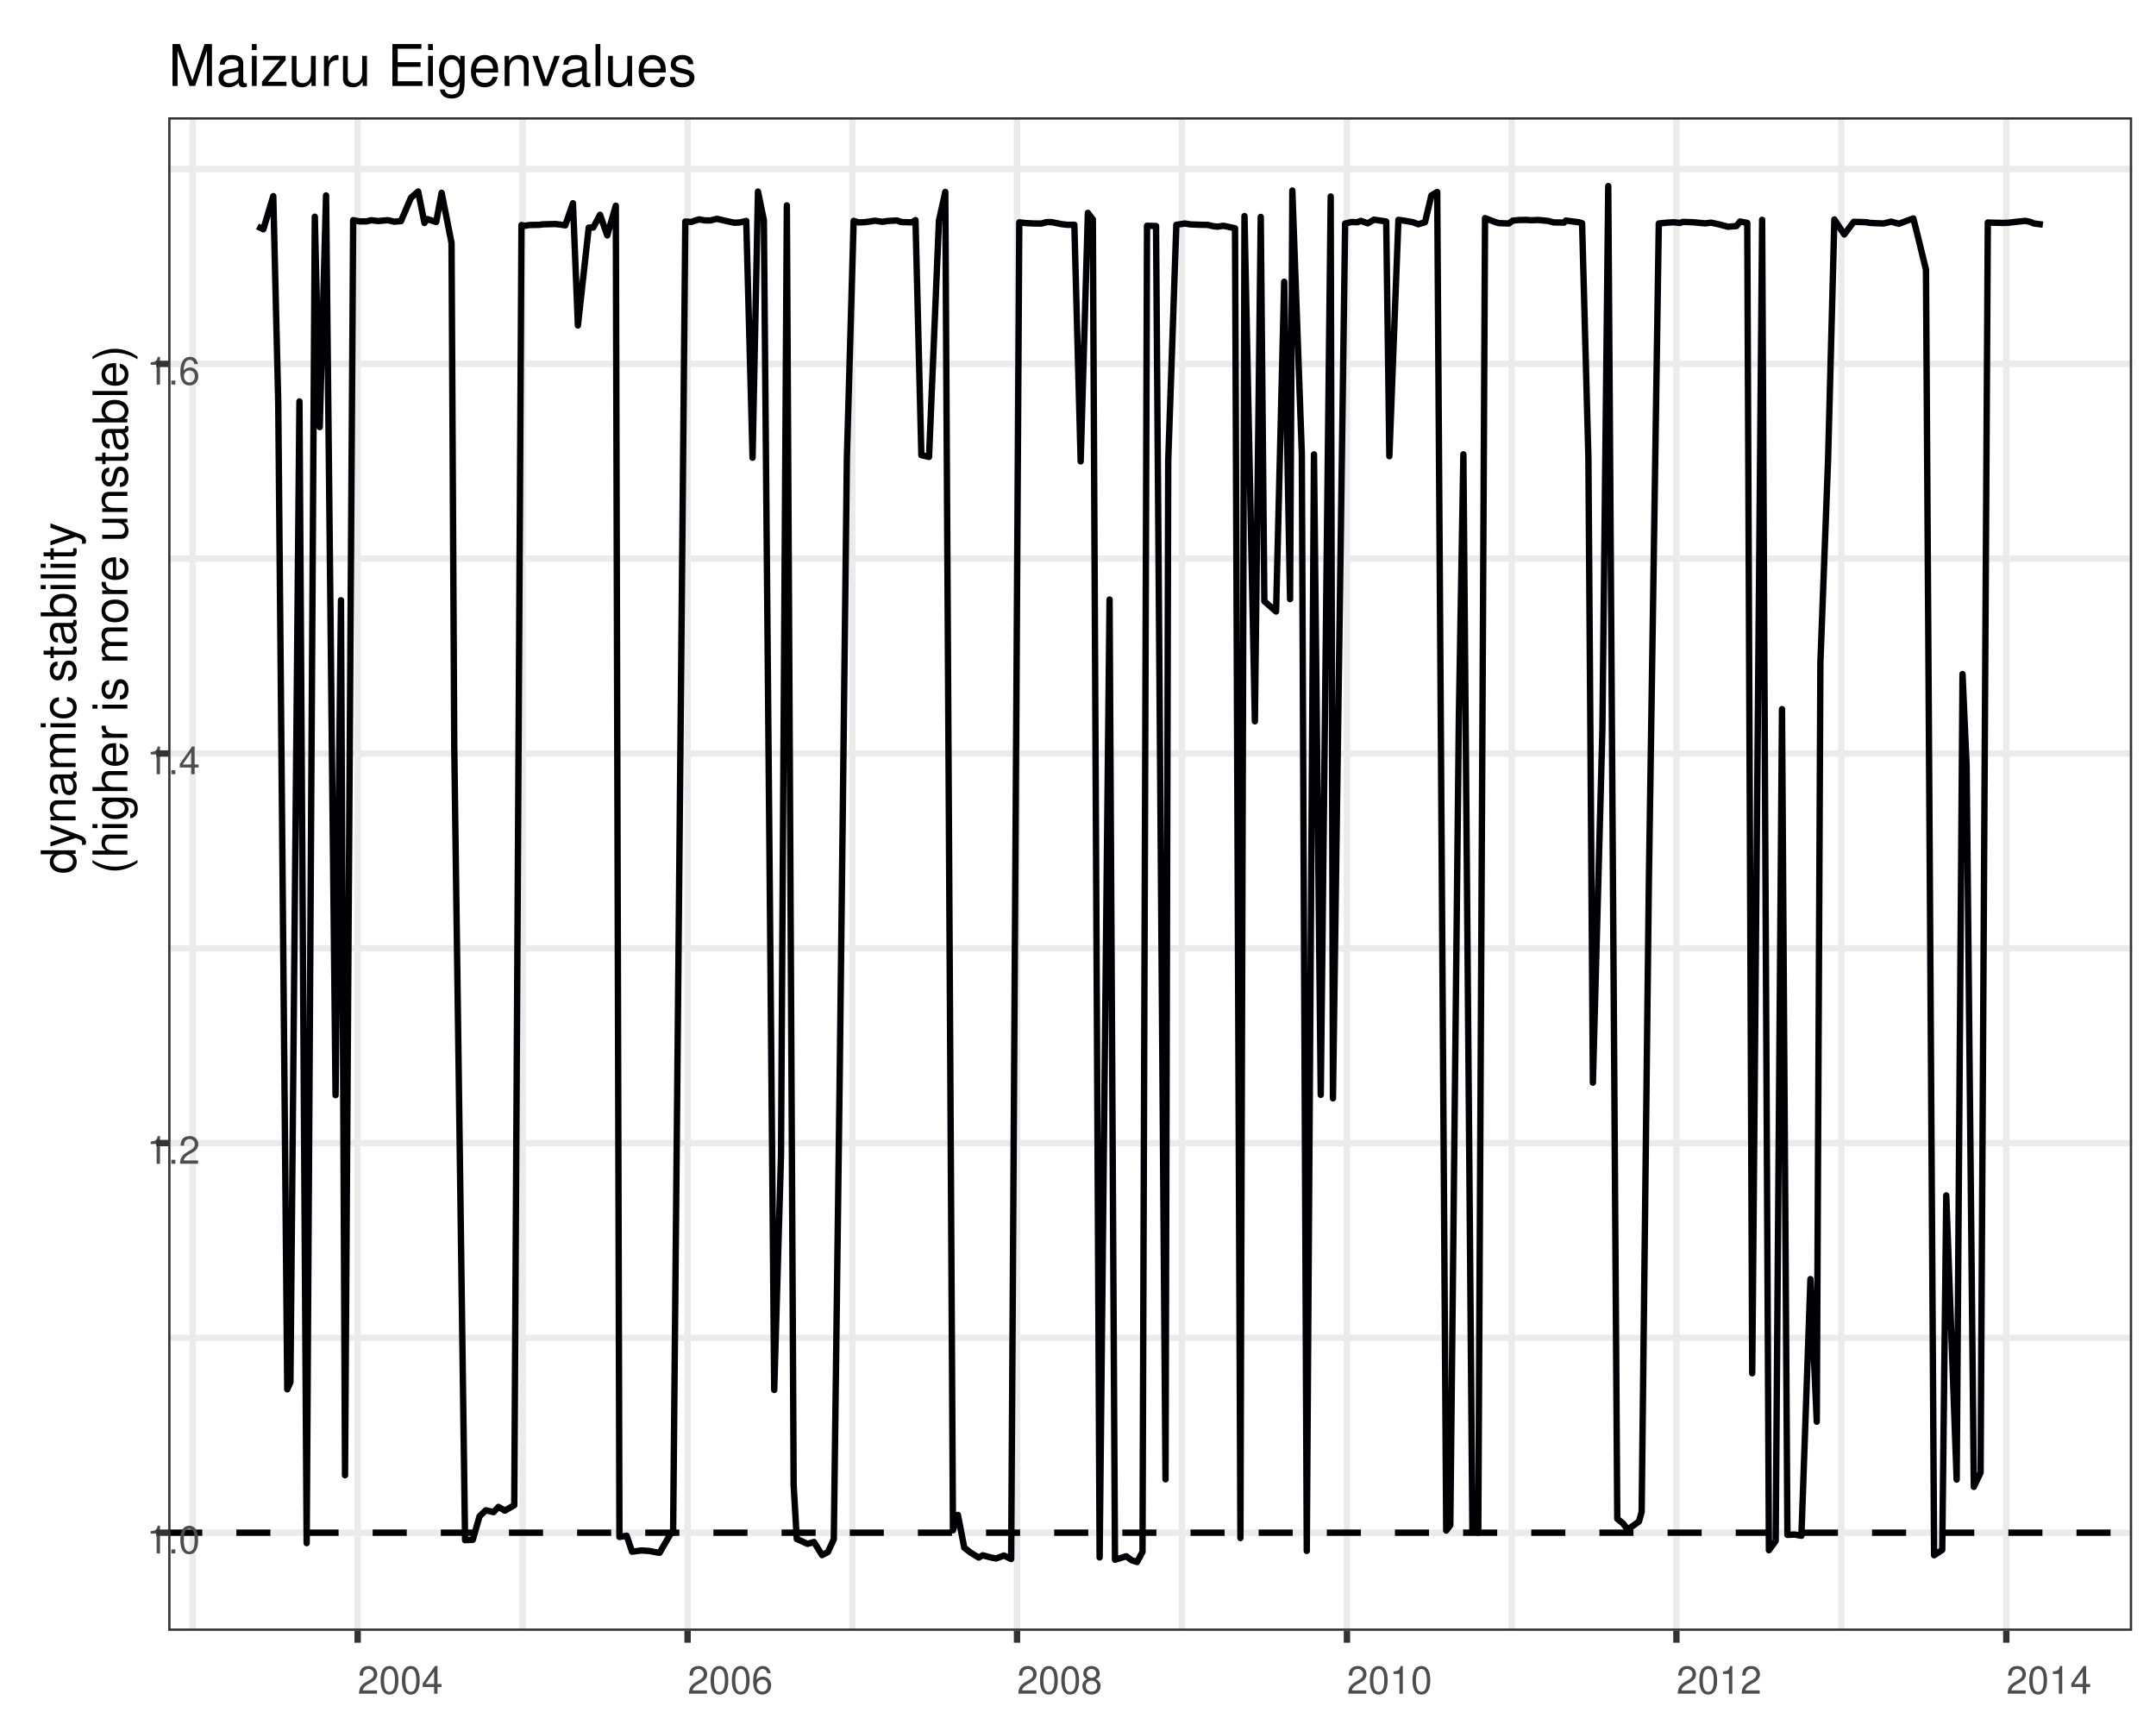
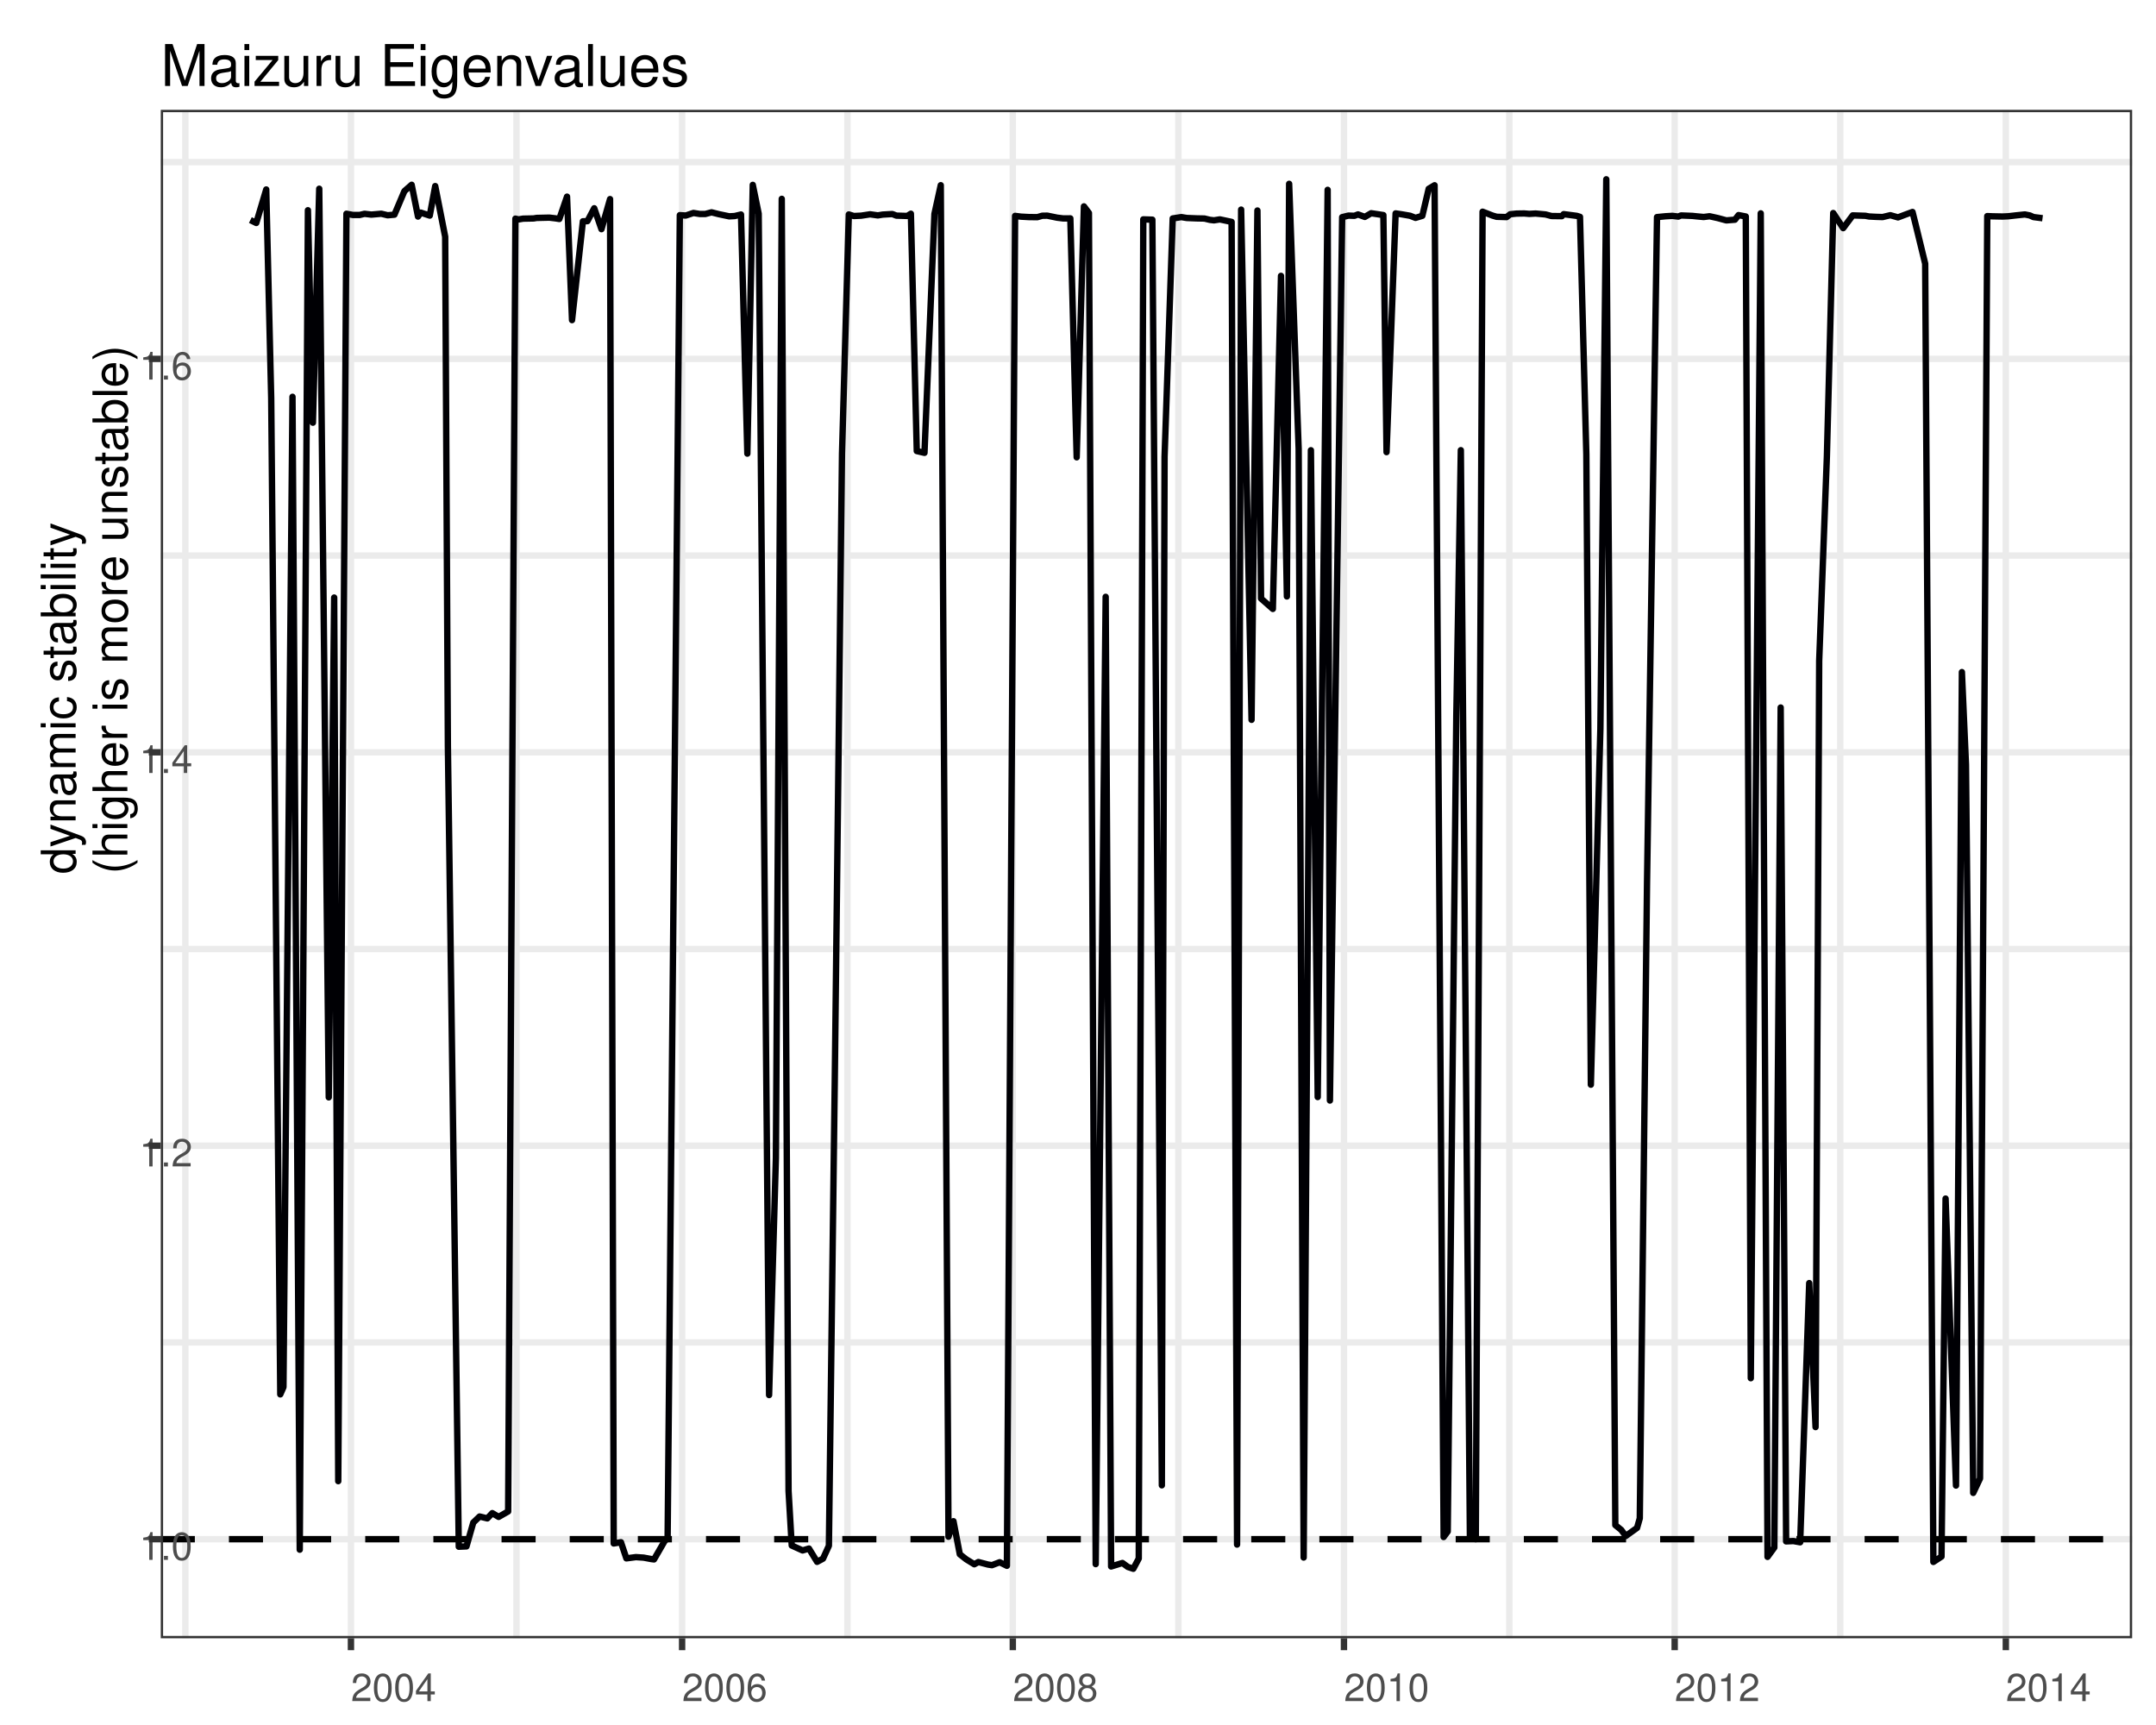
<svg xmlns="http://www.w3.org/2000/svg" viewBox="0 0 720.00 576.00">
  <defs>
    <style type="text/css">
    line, polyline, polygon, path, rect, circle {
      fill: none;
      stroke: #000000;
      stroke-linecap: round;
      stroke-linejoin: round;
      stroke-miterlimit: 10.00;
    }
  </style>
  </defs>
  <rect width="100%" height="100%" style="stroke: none; fill: #FFFFFF;" />
  <rect x="0.00" y="0.00" width="720.00" height="576.00" style="stroke-width: 1.55; stroke: #FFFFFF; fill: #FFFFFF;" />
  <defs>
-     <clipPath id="cpNTYuMTd8NzEyLjAzfDU0NC41NXwzOS4xNg==">
-       <rect x="56.17" y="39.16" width="655.86" height="505.39" />
+     <clipPath id="cpNTMuNjl8NzEyLjAzfDU0Ny4wM3wzNi42OA==">
+       <rect x="53.69" y="36.68" width="658.34" height="510.36" />
    </clipPath>
  </defs>
-   <rect x="56.17" y="39.16" width="655.86" height="505.39" style="stroke-width: 1.55; stroke: none; fill: #FFFFFF;" clip-path="url(#cpNTYuMTd8NzEyLjAzfDU0NC41NXwzOS4xNg==)" />
-   <polyline points="56.17,446.74 712.03,446.74 " style="stroke-width: 2.13; stroke: #EBEBEB; stroke-linecap: butt;" clip-path="url(#cpNTYuMTd8NzEyLjAzfDU0NC41NXwzOS4xNg==)" />
-   <polyline points="56.17,316.64 712.03,316.64 " style="stroke-width: 2.13; stroke: #EBEBEB; stroke-linecap: butt;" clip-path="url(#cpNTYuMTd8NzEyLjAzfDU0NC41NXwzOS4xNg==)" />
-   <polyline points="56.17,186.55 712.03,186.55 " style="stroke-width: 2.13; stroke: #EBEBEB; stroke-linecap: butt;" clip-path="url(#cpNTYuMTd8NzEyLjAzfDU0NC41NXwzOS4xNg==)" />
-   <polyline points="56.17,56.46 712.03,56.46 " style="stroke-width: 2.13; stroke: #EBEBEB; stroke-linecap: butt;" clip-path="url(#cpNTYuMTd8NzEyLjAzfDU0NC41NXwzOS4xNg==)" />
-   <polyline points="64.36,544.55 64.36,39.16 " style="stroke-width: 2.13; stroke: #EBEBEB; stroke-linecap: butt;" clip-path="url(#cpNTYuMTd8NzEyLjAzfDU0NC41NXwzOS4xNg==)" />
-   <polyline points="174.53,544.55 174.53,39.16 " style="stroke-width: 2.13; stroke: #EBEBEB; stroke-linecap: butt;" clip-path="url(#cpNTYuMTd8NzEyLjAzfDU0NC41NXwzOS4xNg==)" />
-   <polyline points="284.63,544.55 284.63,39.16 " style="stroke-width: 2.13; stroke: #EBEBEB; stroke-linecap: butt;" clip-path="url(#cpNTYuMTd8NzEyLjAzfDU0NC41NXwzOS4xNg==)" />
-   <polyline points="394.73,544.55 394.73,39.16 " style="stroke-width: 2.13; stroke: #EBEBEB; stroke-linecap: butt;" clip-path="url(#cpNTYuMTd8NzEyLjAzfDU0NC41NXwzOS4xNg==)" />
-   <polyline points="504.83,544.55 504.83,39.16 " style="stroke-width: 2.13; stroke: #EBEBEB; stroke-linecap: butt;" clip-path="url(#cpNTYuMTd8NzEyLjAzfDU0NC41NXwzOS4xNg==)" />
-   <polyline points="614.92,544.55 614.92,39.16 " style="stroke-width: 2.13; stroke: #EBEBEB; stroke-linecap: butt;" clip-path="url(#cpNTYuMTd8NzEyLjAzfDU0NC41NXwzOS4xNg==)" />
-   <polyline points="56.17,511.78 712.03,511.78 " style="stroke-width: 2.13; stroke: #EBEBEB; stroke-linecap: butt;" clip-path="url(#cpNTYuMTd8NzEyLjAzfDU0NC41NXwzOS4xNg==)" />
-   <polyline points="56.17,381.69 712.03,381.69 " style="stroke-width: 2.13; stroke: #EBEBEB; stroke-linecap: butt;" clip-path="url(#cpNTYuMTd8NzEyLjAzfDU0NC41NXwzOS4xNg==)" />
-   <polyline points="56.17,251.60 712.03,251.60 " style="stroke-width: 2.13; stroke: #EBEBEB; stroke-linecap: butt;" clip-path="url(#cpNTYuMTd8NzEyLjAzfDU0NC41NXwzOS4xNg==)" />
-   <polyline points="56.17,121.50 712.03,121.50 " style="stroke-width: 2.13; stroke: #EBEBEB; stroke-linecap: butt;" clip-path="url(#cpNTYuMTd8NzEyLjAzfDU0NC41NXwzOS4xNg==)" />
-   <polyline points="119.44,544.55 119.44,39.16 " style="stroke-width: 2.13; stroke: #EBEBEB; stroke-linecap: butt;" clip-path="url(#cpNTYuMTd8NzEyLjAzfDU0NC41NXwzOS4xNg==)" />
-   <polyline points="229.62,544.55 229.62,39.16 " style="stroke-width: 2.13; stroke: #EBEBEB; stroke-linecap: butt;" clip-path="url(#cpNTYuMTd8NzEyLjAzfDU0NC41NXwzOS4xNg==)" />
-   <polyline points="339.64,544.55 339.64,39.16 " style="stroke-width: 2.13; stroke: #EBEBEB; stroke-linecap: butt;" clip-path="url(#cpNTYuMTd8NzEyLjAzfDU0NC41NXwzOS4xNg==)" />
-   <polyline points="449.81,544.55 449.81,39.16 " style="stroke-width: 2.13; stroke: #EBEBEB; stroke-linecap: butt;" clip-path="url(#cpNTYuMTd8NzEyLjAzfDU0NC41NXwzOS4xNg==)" />
-   <polyline points="559.84,544.55 559.84,39.16 " style="stroke-width: 2.13; stroke: #EBEBEB; stroke-linecap: butt;" clip-path="url(#cpNTYuMTd8NzEyLjAzfDU0NC41NXwzOS4xNg==)" />
-   <polyline points="670.01,544.55 670.01,39.16 " style="stroke-width: 2.13; stroke: #EBEBEB; stroke-linecap: butt;" clip-path="url(#cpNTYuMTd8NzEyLjAzfDU0NC41NXwzOS4xNg==)" />
-   <polyline points="85.98,75.60 87.94,76.57 91.26,65.49 92.92,134.54 95.93,463.91 96.99,461.50 100.00,134.05 102.41,515.26 105.13,72.36 106.78,142.61 108.89,65.25 112.06,365.69 113.87,200.43 115.22,492.61 117.94,73.52 120.05,73.92 122.31,73.94 123.96,73.54 126.23,73.81 129.54,73.52 131.65,74.02 133.91,73.83 137.23,66.04 139.64,63.94 141.75,74.44 142.65,73.14 145.67,74.13 147.48,64.37 150.79,81.12 151.70,249.40 155.31,514.28 157.88,514.17 160.14,506.31 162.25,504.29 164.81,504.92 166.47,503.17 168.58,504.42 171.74,502.62 174.15,75.15 175.21,75.40 176.72,75.14 180.18,75.07 181.24,74.91 185.46,74.80 187.57,75.05 188.77,75.25 191.34,67.86 192.99,108.69 196.61,76.01 198.12,75.96 200.38,71.71 202.79,78.61 205.65,68.68 206.86,513.21 209.27,512.80 211.08,518.13 214.24,517.72 216.81,517.89 219.37,518.37 220.27,518.49 223.89,512.27 224.79,511.59 228.86,73.99 230.82,74.11 233.38,73.26 235.49,73.60 237.30,73.61 239.41,73.06 241.83,73.65 245.29,74.38 247.10,74.28 249.21,73.77 251.32,152.84 253.13,63.97 255.09,73.49 258.55,464.13 260.82,385.72 262.77,68.59 265.04,495.85 266.09,513.88 269.71,515.52 271.82,514.89 274.53,519.28 276.49,518.24 278.45,513.96 280.41,360.35 282.82,152.81 285.08,73.76 286.74,74.27 289.15,74.16 292.16,73.70 294.73,74.06 296.38,73.79 299.55,73.62 300.91,74.14 304.52,74.25 305.73,73.50 307.69,151.98 310.25,152.57 313.57,73.58 315.68,64.08 318.24,510.97 319.90,505.85 322.01,516.77 324.12,518.43 326.83,520.09 328.19,519.34 331.35,520.17 332.71,520.38 335.27,519.41 337.68,520.59 340.39,74.23 342.35,74.48 344.92,74.61 347.78,74.65 349.44,74.18 351.09,74.15 354.41,74.83 356.37,75.06 358.78,75.05 360.89,154.06 363.30,71.08 364.96,73.27 367.22,520.04 370.54,200.19 372.35,520.82 376.11,519.66 377.92,520.98 379.73,521.58 381.54,518.19 383.05,75.38 386.06,75.48 389.23,493.98 390.13,153.86 392.84,75.07 395.71,74.63 397.52,74.93 400.83,75.05 403.39,75.10 405.20,75.54 406.56,75.69 408.52,75.39 412.44,76.21 414.24,513.57 415.60,72.15 419.07,240.86 421.03,72.44 422.23,200.76 426.15,204.19 428.86,94.06 430.82,200.06 431.58,63.62 434.74,151.28 436.40,517.86 438.81,151.72 441.07,365.59 444.39,65.61 445.14,366.75 449.21,74.64 451.32,74.13 453.28,74.20 454.49,73.75 456.75,74.57 458.86,73.35 462.93,73.96 463.98,152.34 467.00,73.41 468.95,73.69 471.82,74.19 473.63,74.88 475.89,74.20 478.00,65.28 479.96,64.10 482.97,511.08 484.33,509.25 487.19,239.24 488.70,151.70 491.71,511.45 493.67,511.78 495.93,72.84 499.25,74.13 500.61,74.52 503.92,74.62 505.13,73.69 507.24,73.47 509.80,73.43 511.46,73.56 513.57,73.45 516.88,73.75 518.84,74.27 522.31,74.32 522.91,73.65 527.28,74.22 528.34,74.54 530.45,153.06 531.95,361.51 535.12,243.83 537.08,62.13 540.09,507.14 542.05,508.72 543.56,510.75 547.33,508.06 548.23,504.88 550.64,294.51 553.96,74.62 556.82,74.34 559.08,74.22 561.04,74.46 561.95,74.09 565.71,74.23 567.22,74.39 569.48,74.59 571.44,74.35 574.15,74.94 577.02,75.71 579.88,75.49 581.09,73.96 583.50,74.43 585.16,458.56 588.47,73.39 590.73,517.64 592.99,514.55 595.10,236.79 596.91,512.52 599.32,512.41 601.58,512.81 604.60,427.11 606.71,474.72 607.92,221.33 610.48,153.81 612.59,73.28 615.90,78.28 619.07,74.06 619.97,74.09 623.29,74.20 624.49,74.43 626.75,74.54 629.02,74.62 631.58,74.01 634.14,74.72 636.40,73.87 638.96,72.94 640.02,77.11 643.18,90.03 645.90,519.31 648.61,517.54 649.96,399.16 653.43,494.06 655.39,225.08 656.75,255.65 659.16,496.48 661.42,491.73 663.83,74.30 665.49,74.36 668.96,74.44 670.76,74.36 673.18,74.08 676.34,73.75 678.00,74.09 679.20,74.62 682.22,75.00 " style="stroke-width: 2.13; stroke: #000004; stroke-linecap: butt;" clip-path="url(#cpNTYuMTd8NzEyLjAzfDU0NC41NXwzOS4xNg==)" />
-   <line x1="56.17" y1="511.78" x2="712.03" y2="511.78" style="stroke-width: 2.13; stroke-dasharray: 11.38,11.38; stroke-linecap: butt;" clip-path="url(#cpNTYuMTd8NzEyLjAzfDU0NC41NXwzOS4xNg==)" />
-   <rect x="56.17" y="39.16" width="655.86" height="505.39" style="stroke-width: 1.55; stroke: #333333;" clip-path="url(#cpNTYuMTd8NzEyLjAzfDU0NC41NXwzOS4xNg==)" />
+   <rect x="53.69" y="36.68" width="658.34" height="510.36" style="stroke-width: 1.55; stroke: none; fill: #FFFFFF;" clip-path="url(#cpNTMuNjl8NzEyLjAzfDU0Ny4wM3wzNi42OA==)" />
+   <polyline points="53.69,448.26 712.03,448.26 " style="stroke-width: 2.13; stroke: #EBEBEB; stroke-linecap: butt;" clip-path="url(#cpNTMuNjl8NzEyLjAzfDU0Ny4wM3wzNi42OA==)" />
+   <polyline points="53.69,316.89 712.03,316.89 " style="stroke-width: 2.13; stroke: #EBEBEB; stroke-linecap: butt;" clip-path="url(#cpNTMuNjl8NzEyLjAzfDU0Ny4wM3wzNi42OA==)" />
+   <polyline points="53.69,185.51 712.03,185.51 " style="stroke-width: 2.13; stroke: #EBEBEB; stroke-linecap: butt;" clip-path="url(#cpNTMuNjl8NzEyLjAzfDU0Ny4wM3wzNi42OA==)" />
+   <polyline points="53.69,54.14 712.03,54.14 " style="stroke-width: 2.13; stroke: #EBEBEB; stroke-linecap: butt;" clip-path="url(#cpNTMuNjl8NzEyLjAzfDU0Ny4wM3wzNi42OA==)" />
+   <polyline points="61.90,547.03 61.90,36.68 " style="stroke-width: 2.13; stroke: #EBEBEB; stroke-linecap: butt;" clip-path="url(#cpNTMuNjl8NzEyLjAzfDU0Ny4wM3wzNi42OA==)" />
+   <polyline points="172.49,547.03 172.49,36.68 " style="stroke-width: 2.13; stroke: #EBEBEB; stroke-linecap: butt;" clip-path="url(#cpNTMuNjl8NzEyLjAzfDU0Ny4wM3wzNi42OA==)" />
+   <polyline points="283.01,547.03 283.01,36.68 " style="stroke-width: 2.13; stroke: #EBEBEB; stroke-linecap: butt;" clip-path="url(#cpNTMuNjl8NzEyLjAzfDU0Ny4wM3wzNi42OA==)" />
+   <polyline points="393.52,547.03 393.52,36.68 " style="stroke-width: 2.13; stroke: #EBEBEB; stroke-linecap: butt;" clip-path="url(#cpNTMuNjl8NzEyLjAzfDU0Ny4wM3wzNi42OA==)" />
+   <polyline points="504.04,547.03 504.04,36.68 " style="stroke-width: 2.13; stroke: #EBEBEB; stroke-linecap: butt;" clip-path="url(#cpNTMuNjl8NzEyLjAzfDU0Ny4wM3wzNi42OA==)" />
+   <polyline points="614.56,547.03 614.56,36.68 " style="stroke-width: 2.13; stroke: #EBEBEB; stroke-linecap: butt;" clip-path="url(#cpNTMuNjl8NzEyLjAzfDU0Ny4wM3wzNi42OA==)" />
+   <polyline points="53.69,513.95 712.03,513.95 " style="stroke-width: 2.13; stroke: #EBEBEB; stroke-linecap: butt;" clip-path="url(#cpNTMuNjl8NzEyLjAzfDU0Ny4wM3wzNi42OA==)" />
+   <polyline points="53.69,382.57 712.03,382.57 " style="stroke-width: 2.13; stroke: #EBEBEB; stroke-linecap: butt;" clip-path="url(#cpNTMuNjl8NzEyLjAzfDU0Ny4wM3wzNi42OA==)" />
+   <polyline points="53.69,251.20 712.03,251.20 " style="stroke-width: 2.13; stroke: #EBEBEB; stroke-linecap: butt;" clip-path="url(#cpNTMuNjl8NzEyLjAzfDU0Ny4wM3wzNi42OA==)" />
+   <polyline points="53.69,119.83 712.03,119.83 " style="stroke-width: 2.13; stroke: #EBEBEB; stroke-linecap: butt;" clip-path="url(#cpNTMuNjl8NzEyLjAzfDU0Ny4wM3wzNi42OA==)" />
+   <polyline points="117.20,547.03 117.20,36.68 " style="stroke-width: 2.13; stroke: #EBEBEB; stroke-linecap: butt;" clip-path="url(#cpNTMuNjl8NzEyLjAzfDU0Ny4wM3wzNi42OA==)" />
+   <polyline points="227.79,547.03 227.79,36.68 " style="stroke-width: 2.13; stroke: #EBEBEB; stroke-linecap: butt;" clip-path="url(#cpNTMuNjl8NzEyLjAzfDU0Ny4wM3wzNi42OA==)" />
+   <polyline points="338.23,547.03 338.23,36.68 " style="stroke-width: 2.13; stroke: #EBEBEB; stroke-linecap: butt;" clip-path="url(#cpNTMuNjl8NzEyLjAzfDU0Ny4wM3wzNi42OA==)" />
+   <polyline points="448.82,547.03 448.82,36.68 " style="stroke-width: 2.13; stroke: #EBEBEB; stroke-linecap: butt;" clip-path="url(#cpNTMuNjl8NzEyLjAzfDU0Ny4wM3wzNi42OA==)" />
+   <polyline points="559.26,547.03 559.26,36.68 " style="stroke-width: 2.13; stroke: #EBEBEB; stroke-linecap: butt;" clip-path="url(#cpNTMuNjl8NzEyLjAzfDU0Ny4wM3wzNi42OA==)" />
+   <polyline points="669.85,547.03 669.85,36.68 " style="stroke-width: 2.13; stroke: #EBEBEB; stroke-linecap: butt;" clip-path="url(#cpNTMuNjl8NzEyLjAzfDU0Ny4wM3wzNi42OA==)" />
+   <polyline points="83.61,73.48 85.58,74.45 88.91,63.27 90.57,133.00 93.60,465.60 94.66,463.17 97.68,132.50 100.10,517.46 102.83,70.20 104.49,141.14 106.61,63.02 109.79,366.42 111.60,199.53 112.96,494.58 115.69,71.37 117.80,71.77 120.07,71.79 121.74,71.39 124.01,71.66 127.33,71.37 129.45,71.88 131.72,71.68 135.05,63.82 137.47,61.70 139.59,72.31 140.50,70.99 143.52,71.99 145.34,62.13 148.67,79.05 149.57,248.98 153.21,516.47 155.78,516.36 158.05,508.41 160.16,506.38 162.74,507.01 164.40,505.25 166.52,506.51 169.70,504.69 172.12,73.01 173.17,73.27 174.69,73.01 178.17,72.94 179.23,72.77 183.46,72.67 185.58,72.92 186.79,73.12 189.36,65.66 191.03,106.89 194.66,73.89 196.17,73.84 198.44,69.54 200.86,76.52 203.73,66.48 204.95,515.38 207.37,514.97 209.18,520.36 212.36,519.94 214.93,520.11 217.50,520.59 218.41,520.71 222.04,514.44 222.95,513.75 227.03,71.84 229.00,71.97 231.57,71.11 233.69,71.45 235.51,71.46 237.62,70.90 240.04,71.51 243.52,72.24 245.34,72.14 247.46,71.63 249.58,151.47 251.39,61.73 253.36,71.35 256.84,465.83 259.11,386.64 261.07,66.40 263.34,497.85 264.40,516.07 268.03,517.71 270.15,517.08 272.87,521.52 274.84,520.46 276.81,516.15 278.77,361.02 281.19,151.44 283.46,71.61 285.13,72.13 287.55,72.02 290.57,71.56 293.15,71.92 294.81,71.65 297.99,71.47 299.35,72.00 302.98,72.11 304.19,71.36 306.16,150.61 308.73,151.21 312.06,71.43 314.17,61.84 316.75,513.13 318.41,507.95 320.53,518.99 322.65,520.66 325.37,522.33 326.73,521.58 329.91,522.42 331.27,522.63 333.84,521.65 336.26,522.84 338.99,72.09 340.95,72.34 343.52,72.48 346.40,72.52 348.06,72.04 349.73,72.01 353.06,72.69 355.02,72.93 357.44,72.92 359.56,152.70 361.98,68.91 363.65,71.12 365.91,522.28 369.24,199.29 371.06,523.07 374.84,521.90 376.66,523.23 378.47,523.83 380.29,520.41 381.80,73.25 384.83,73.35 388.00,495.97 388.91,152.50 391.63,72.94 394.51,72.49 396.32,72.79 399.65,72.92 402.22,72.97 404.04,73.41 405.40,73.57 407.37,73.26 411.30,74.09 413.12,515.75 414.48,69.99 417.96,240.36 419.92,70.29 421.13,199.86 425.07,203.33 427.79,92.11 429.76,199.16 430.51,61.38 433.69,149.90 435.36,520.08 437.78,150.34 440.05,366.32 443.37,63.39 444.13,367.48 448.22,72.51 450.33,71.99 452.30,72.06 453.51,71.60 455.78,72.43 457.90,71.20 461.98,71.82 463.04,150.97 466.07,71.26 468.03,71.55 470.91,72.05 472.72,72.75 474.99,72.06 477.11,63.05 479.08,61.86 482.10,513.23 483.47,511.38 486.34,238.72 487.85,150.32 490.88,513.61 492.84,513.95 495.11,70.69 498.44,71.99 499.80,72.39 503.13,72.49 504.34,71.54 506.46,71.32 509.03,71.28 510.70,71.42 512.81,71.30 516.14,71.61 518.11,72.13 521.59,72.18 522.19,71.51 526.58,72.08 527.64,72.41 529.76,151.69 531.27,362.19 534.45,243.36 536.42,59.87 539.44,509.25 541.41,510.85 542.92,512.90 546.70,510.18 547.61,506.98 550.03,294.54 553.36,72.49 556.23,72.21 558.50,72.08 560.47,72.32 561.38,71.94 565.16,72.09 566.67,72.25 568.94,72.46 570.91,72.21 573.63,72.81 576.51,73.59 579.38,73.36 580.59,71.82 583.01,72.29 584.68,460.20 588.00,71.24 590.27,519.86 592.54,516.74 594.66,236.25 596.48,514.69 598.90,514.58 601.17,514.99 604.19,428.44 606.31,476.52 607.52,220.63 610.09,152.45 612.21,71.13 615.54,76.18 618.72,71.92 619.62,71.95 622.95,72.06 624.16,72.29 626.43,72.41 628.70,72.48 631.27,71.86 633.84,72.59 636.11,71.73 638.69,70.78 639.74,75.00 642.92,88.05 645.65,521.55 648.37,519.76 649.73,400.22 653.21,496.05 655.18,224.42 656.54,255.29 658.96,498.50 661.23,493.69 663.65,72.16 665.31,72.23 668.79,72.30 670.61,72.22 673.03,71.94 676.21,71.61 677.87,71.94 679.08,72.48 682.11,72.87 " style="stroke-width: 2.13; stroke: #000004; stroke-linecap: butt;" clip-path="url(#cpNTMuNjl8NzEyLjAzfDU0Ny4wM3wzNi42OA==)" />
+   <line x1="53.69" y1="513.95" x2="712.03" y2="513.95" style="stroke-width: 2.13; stroke-dasharray: 11.38,11.38; stroke-linecap: butt;" clip-path="url(#cpNTMuNjl8NzEyLjAzfDU0Ny4wM3wzNi42OA==)" />
+   <rect x="53.69" y="36.68" width="658.34" height="510.36" style="stroke-width: 1.55; stroke: #333333;" clip-path="url(#cpNTMuNjl8NzEyLjAzfDU0Ny4wM3wzNi42OA==)" />
  <defs>
    <clipPath id="cpMC4wMHw3MjAuMDB8NTc2LjAwfDAuMDA=">
      <rect x="0.00" y="0.00" width="720.00" height="576.00" />
    </clipPath>
  </defs>
  <g clip-path="url(#cpMC4wMHw3MjAuMDB8NTc2LjAwfDAuMDA=)">
-     <text x="49.00" y="518.70" style="font-size: 12.80px; fill: #4D4D4D; font-family: Helvetica;" textLength="0.00px" lengthAdjust="spacingAndGlyphs">1.0</text>
+     <text x="46.52" y="520.86" style="font-size: 12.80px; fill: #4D4D4D; font-family: Helvetica;" textLength="0.00px" lengthAdjust="spacingAndGlyphs">1.0</text>
  </g>
  <g clip-path="url(#cpMC4wMHw3MjAuMDB8NTc2LjAwfDAuMDA=)">
-     <text x="49.00" y="388.60" style="font-size: 12.80px; fill: #4D4D4D; font-family: Helvetica;" textLength="0.00px" lengthAdjust="spacingAndGlyphs">1.2</text>
+     <text x="46.52" y="389.49" style="font-size: 12.80px; fill: #4D4D4D; font-family: Helvetica;" textLength="0.00px" lengthAdjust="spacingAndGlyphs">1.2</text>
  </g>
  <g clip-path="url(#cpMC4wMHw3MjAuMDB8NTc2LjAwfDAuMDA=)">
-     <text x="49.00" y="258.51" style="font-size: 12.80px; fill: #4D4D4D; font-family: Helvetica;" textLength="0.00px" lengthAdjust="spacingAndGlyphs">1.4</text>
+     <text x="46.52" y="258.11" style="font-size: 12.80px; fill: #4D4D4D; font-family: Helvetica;" textLength="0.00px" lengthAdjust="spacingAndGlyphs">1.4</text>
  </g>
  <g clip-path="url(#cpMC4wMHw3MjAuMDB8NTc2LjAwfDAuMDA=)">
-     <text x="49.00" y="128.41" style="font-size: 12.80px; fill: #4D4D4D; font-family: Helvetica;" textLength="0.00px" lengthAdjust="spacingAndGlyphs">1.6</text>
+     <text x="46.52" y="126.74" style="font-size: 12.80px; fill: #4D4D4D; font-family: Helvetica;" textLength="0.00px" lengthAdjust="spacingAndGlyphs">1.6</text>
  </g>
-   <polyline points="52.19,511.78 56.17,511.78 " style="stroke-width: 2.13; stroke: #333333; stroke-linecap: butt;" clip-path="url(#cpMC4wMHw3MjAuMDB8NTc2LjAwfDAuMDA=)" />
-   <polyline points="52.19,381.69 56.17,381.69 " style="stroke-width: 2.13; stroke: #333333; stroke-linecap: butt;" clip-path="url(#cpMC4wMHw3MjAuMDB8NTc2LjAwfDAuMDA=)" />
-   <polyline points="52.19,251.60 56.17,251.60 " style="stroke-width: 2.13; stroke: #333333; stroke-linecap: butt;" clip-path="url(#cpMC4wMHw3MjAuMDB8NTc2LjAwfDAuMDA=)" />
-   <polyline points="52.19,121.50 56.17,121.50 " style="stroke-width: 2.13; stroke: #333333; stroke-linecap: butt;" clip-path="url(#cpMC4wMHw3MjAuMDB8NTc2LjAwfDAuMDA=)" />
-   <polyline points="119.44,548.53 119.44,544.55 " style="stroke-width: 2.13; stroke: #333333; stroke-linecap: butt;" clip-path="url(#cpMC4wMHw3MjAuMDB8NTc2LjAwfDAuMDA=)" />
-   <polyline points="229.62,548.53 229.62,544.55 " style="stroke-width: 2.13; stroke: #333333; stroke-linecap: butt;" clip-path="url(#cpMC4wMHw3MjAuMDB8NTc2LjAwfDAuMDA=)" />
-   <polyline points="339.64,548.53 339.64,544.55 " style="stroke-width: 2.13; stroke: #333333; stroke-linecap: butt;" clip-path="url(#cpMC4wMHw3MjAuMDB8NTc2LjAwfDAuMDA=)" />
-   <polyline points="449.81,548.53 449.81,544.55 " style="stroke-width: 2.13; stroke: #333333; stroke-linecap: butt;" clip-path="url(#cpMC4wMHw3MjAuMDB8NTc2LjAwfDAuMDA=)" />
-   <polyline points="559.84,548.53 559.84,544.55 " style="stroke-width: 2.13; stroke: #333333; stroke-linecap: butt;" clip-path="url(#cpMC4wMHw3MjAuMDB8NTc2LjAwfDAuMDA=)" />
-   <polyline points="670.01,548.53 670.01,544.55 " style="stroke-width: 2.13; stroke: #333333; stroke-linecap: butt;" clip-path="url(#cpMC4wMHw3MjAuMDB8NTc2LjAwfDAuMDA=)" />
+   <polyline points="49.70,513.95 53.69,513.95 " style="stroke-width: 2.13; stroke: #333333; stroke-linecap: butt;" clip-path="url(#cpMC4wMHw3MjAuMDB8NTc2LjAwfDAuMDA=)" />
+   <polyline points="49.70,382.57 53.69,382.57 " style="stroke-width: 2.13; stroke: #333333; stroke-linecap: butt;" clip-path="url(#cpMC4wMHw3MjAuMDB8NTc2LjAwfDAuMDA=)" />
+   <polyline points="49.70,251.20 53.69,251.20 " style="stroke-width: 2.13; stroke: #333333; stroke-linecap: butt;" clip-path="url(#cpMC4wMHw3MjAuMDB8NTc2LjAwfDAuMDA=)" />
+   <polyline points="49.70,119.83 53.69,119.83 " style="stroke-width: 2.13; stroke: #333333; stroke-linecap: butt;" clip-path="url(#cpMC4wMHw3MjAuMDB8NTc2LjAwfDAuMDA=)" />
+   <polyline points="117.20,551.02 117.20,547.03 " style="stroke-width: 2.13; stroke: #333333; stroke-linecap: butt;" clip-path="url(#cpMC4wMHw3MjAuMDB8NTc2LjAwfDAuMDA=)" />
+   <polyline points="227.79,551.02 227.79,547.03 " style="stroke-width: 2.13; stroke: #333333; stroke-linecap: butt;" clip-path="url(#cpMC4wMHw3MjAuMDB8NTc2LjAwfDAuMDA=)" />
+   <polyline points="338.23,551.02 338.23,547.03 " style="stroke-width: 2.13; stroke: #333333; stroke-linecap: butt;" clip-path="url(#cpMC4wMHw3MjAuMDB8NTc2LjAwfDAuMDA=)" />
+   <polyline points="448.82,551.02 448.82,547.03 " style="stroke-width: 2.13; stroke: #333333; stroke-linecap: butt;" clip-path="url(#cpMC4wMHw3MjAuMDB8NTc2LjAwfDAuMDA=)" />
+   <polyline points="559.26,551.02 559.26,547.03 " style="stroke-width: 2.13; stroke: #333333; stroke-linecap: butt;" clip-path="url(#cpMC4wMHw3MjAuMDB8NTc2LjAwfDAuMDA=)" />
+   <polyline points="669.85,551.02 669.85,547.03 " style="stroke-width: 2.13; stroke: #333333; stroke-linecap: butt;" clip-path="url(#cpMC4wMHw3MjAuMDB8NTc2LjAwfDAuMDA=)" />
  <g clip-path="url(#cpMC4wMHw3MjAuMDB8NTc2LjAwfDAuMDA=)">
-     <text x="119.44" y="565.55" style="font-size: 12.80px; fill: #4D4D4D; font-family: Helvetica;" textLength="0.00px" lengthAdjust="spacingAndGlyphs">2004</text>
+     <text x="117.20" y="568.03" style="font-size: 12.80px; fill: #4D4D4D; font-family: Helvetica;" textLength="0.00px" lengthAdjust="spacingAndGlyphs">2004</text>
  </g>
  <g clip-path="url(#cpMC4wMHw3MjAuMDB8NTc2LjAwfDAuMDA=)">
-     <text x="229.62" y="565.55" style="font-size: 12.80px; fill: #4D4D4D; font-family: Helvetica;" textLength="0.00px" lengthAdjust="spacingAndGlyphs">2006</text>
+     <text x="227.79" y="568.03" style="font-size: 12.80px; fill: #4D4D4D; font-family: Helvetica;" textLength="0.00px" lengthAdjust="spacingAndGlyphs">2006</text>
  </g>
  <g clip-path="url(#cpMC4wMHw3MjAuMDB8NTc2LjAwfDAuMDA=)">
-     <text x="339.64" y="565.55" style="font-size: 12.80px; fill: #4D4D4D; font-family: Helvetica;" textLength="0.00px" lengthAdjust="spacingAndGlyphs">2008</text>
+     <text x="338.23" y="568.03" style="font-size: 12.80px; fill: #4D4D4D; font-family: Helvetica;" textLength="0.00px" lengthAdjust="spacingAndGlyphs">2008</text>
  </g>
  <g clip-path="url(#cpMC4wMHw3MjAuMDB8NTc2LjAwfDAuMDA=)">
-     <text x="449.81" y="565.55" style="font-size: 12.80px; fill: #4D4D4D; font-family: Helvetica;" textLength="0.00px" lengthAdjust="spacingAndGlyphs">2010</text>
+     <text x="448.82" y="568.03" style="font-size: 12.80px; fill: #4D4D4D; font-family: Helvetica;" textLength="0.00px" lengthAdjust="spacingAndGlyphs">2010</text>
  </g>
  <g clip-path="url(#cpMC4wMHw3MjAuMDB8NTc2LjAwfDAuMDA=)">
-     <text x="559.84" y="565.55" style="font-size: 12.80px; fill: #4D4D4D; font-family: Helvetica;" textLength="0.00px" lengthAdjust="spacingAndGlyphs">2012</text>
+     <text x="559.26" y="568.03" style="font-size: 12.80px; fill: #4D4D4D; font-family: Helvetica;" textLength="0.00px" lengthAdjust="spacingAndGlyphs">2012</text>
  </g>
  <g clip-path="url(#cpMC4wMHw3MjAuMDB8NTc2LjAwfDAuMDA=)">
-     <text x="670.01" y="565.55" style="font-size: 12.80px; fill: #4D4D4D; font-family: Helvetica;" textLength="0.00px" lengthAdjust="spacingAndGlyphs">2014</text>
+     <text x="669.85" y="568.03" style="font-size: 12.80px; fill: #4D4D4D; font-family: Helvetica;" textLength="0.00px" lengthAdjust="spacingAndGlyphs">2014</text>
  </g>
  <g clip-path="url(#cpMC4wMHw3MjAuMDB8NTc2LjAwfDAuMDA=)">
    <text transform="translate(25.25,291.85) rotate(-90)" style="font-size: 16.00px; font-family: Helvetica;" textLength="0.00px" lengthAdjust="spacingAndGlyphs">dynamic stability </text>
  </g>
  <g clip-path="url(#cpMC4wMHw3MjAuMDB8NTc2LjAwfDAuMDA=)">
    <text transform="translate(42.53,291.85) rotate(-90)" style="font-size: 16.00px; font-family: Helvetica;" textLength="0.00px" lengthAdjust="spacingAndGlyphs">(higher is more unstable)</text>
  </g>
  <g clip-path="url(#cpMC4wMHw3MjAuMDB8NTc2LjAwfDAuMDA=)">
-     <text x="56.17" y="28.71" style="font-size: 19.20px; font-family: Helvetica;" textLength="0.00px" lengthAdjust="spacingAndGlyphs">Maizuru Eigenvalues</text>
+     <text x="53.69" y="28.71" style="font-size: 19.20px; font-family: Helvetica;" textLength="0.00px" lengthAdjust="spacingAndGlyphs">Maizuru Eigenvalues</text>
  </g>
</svg>
